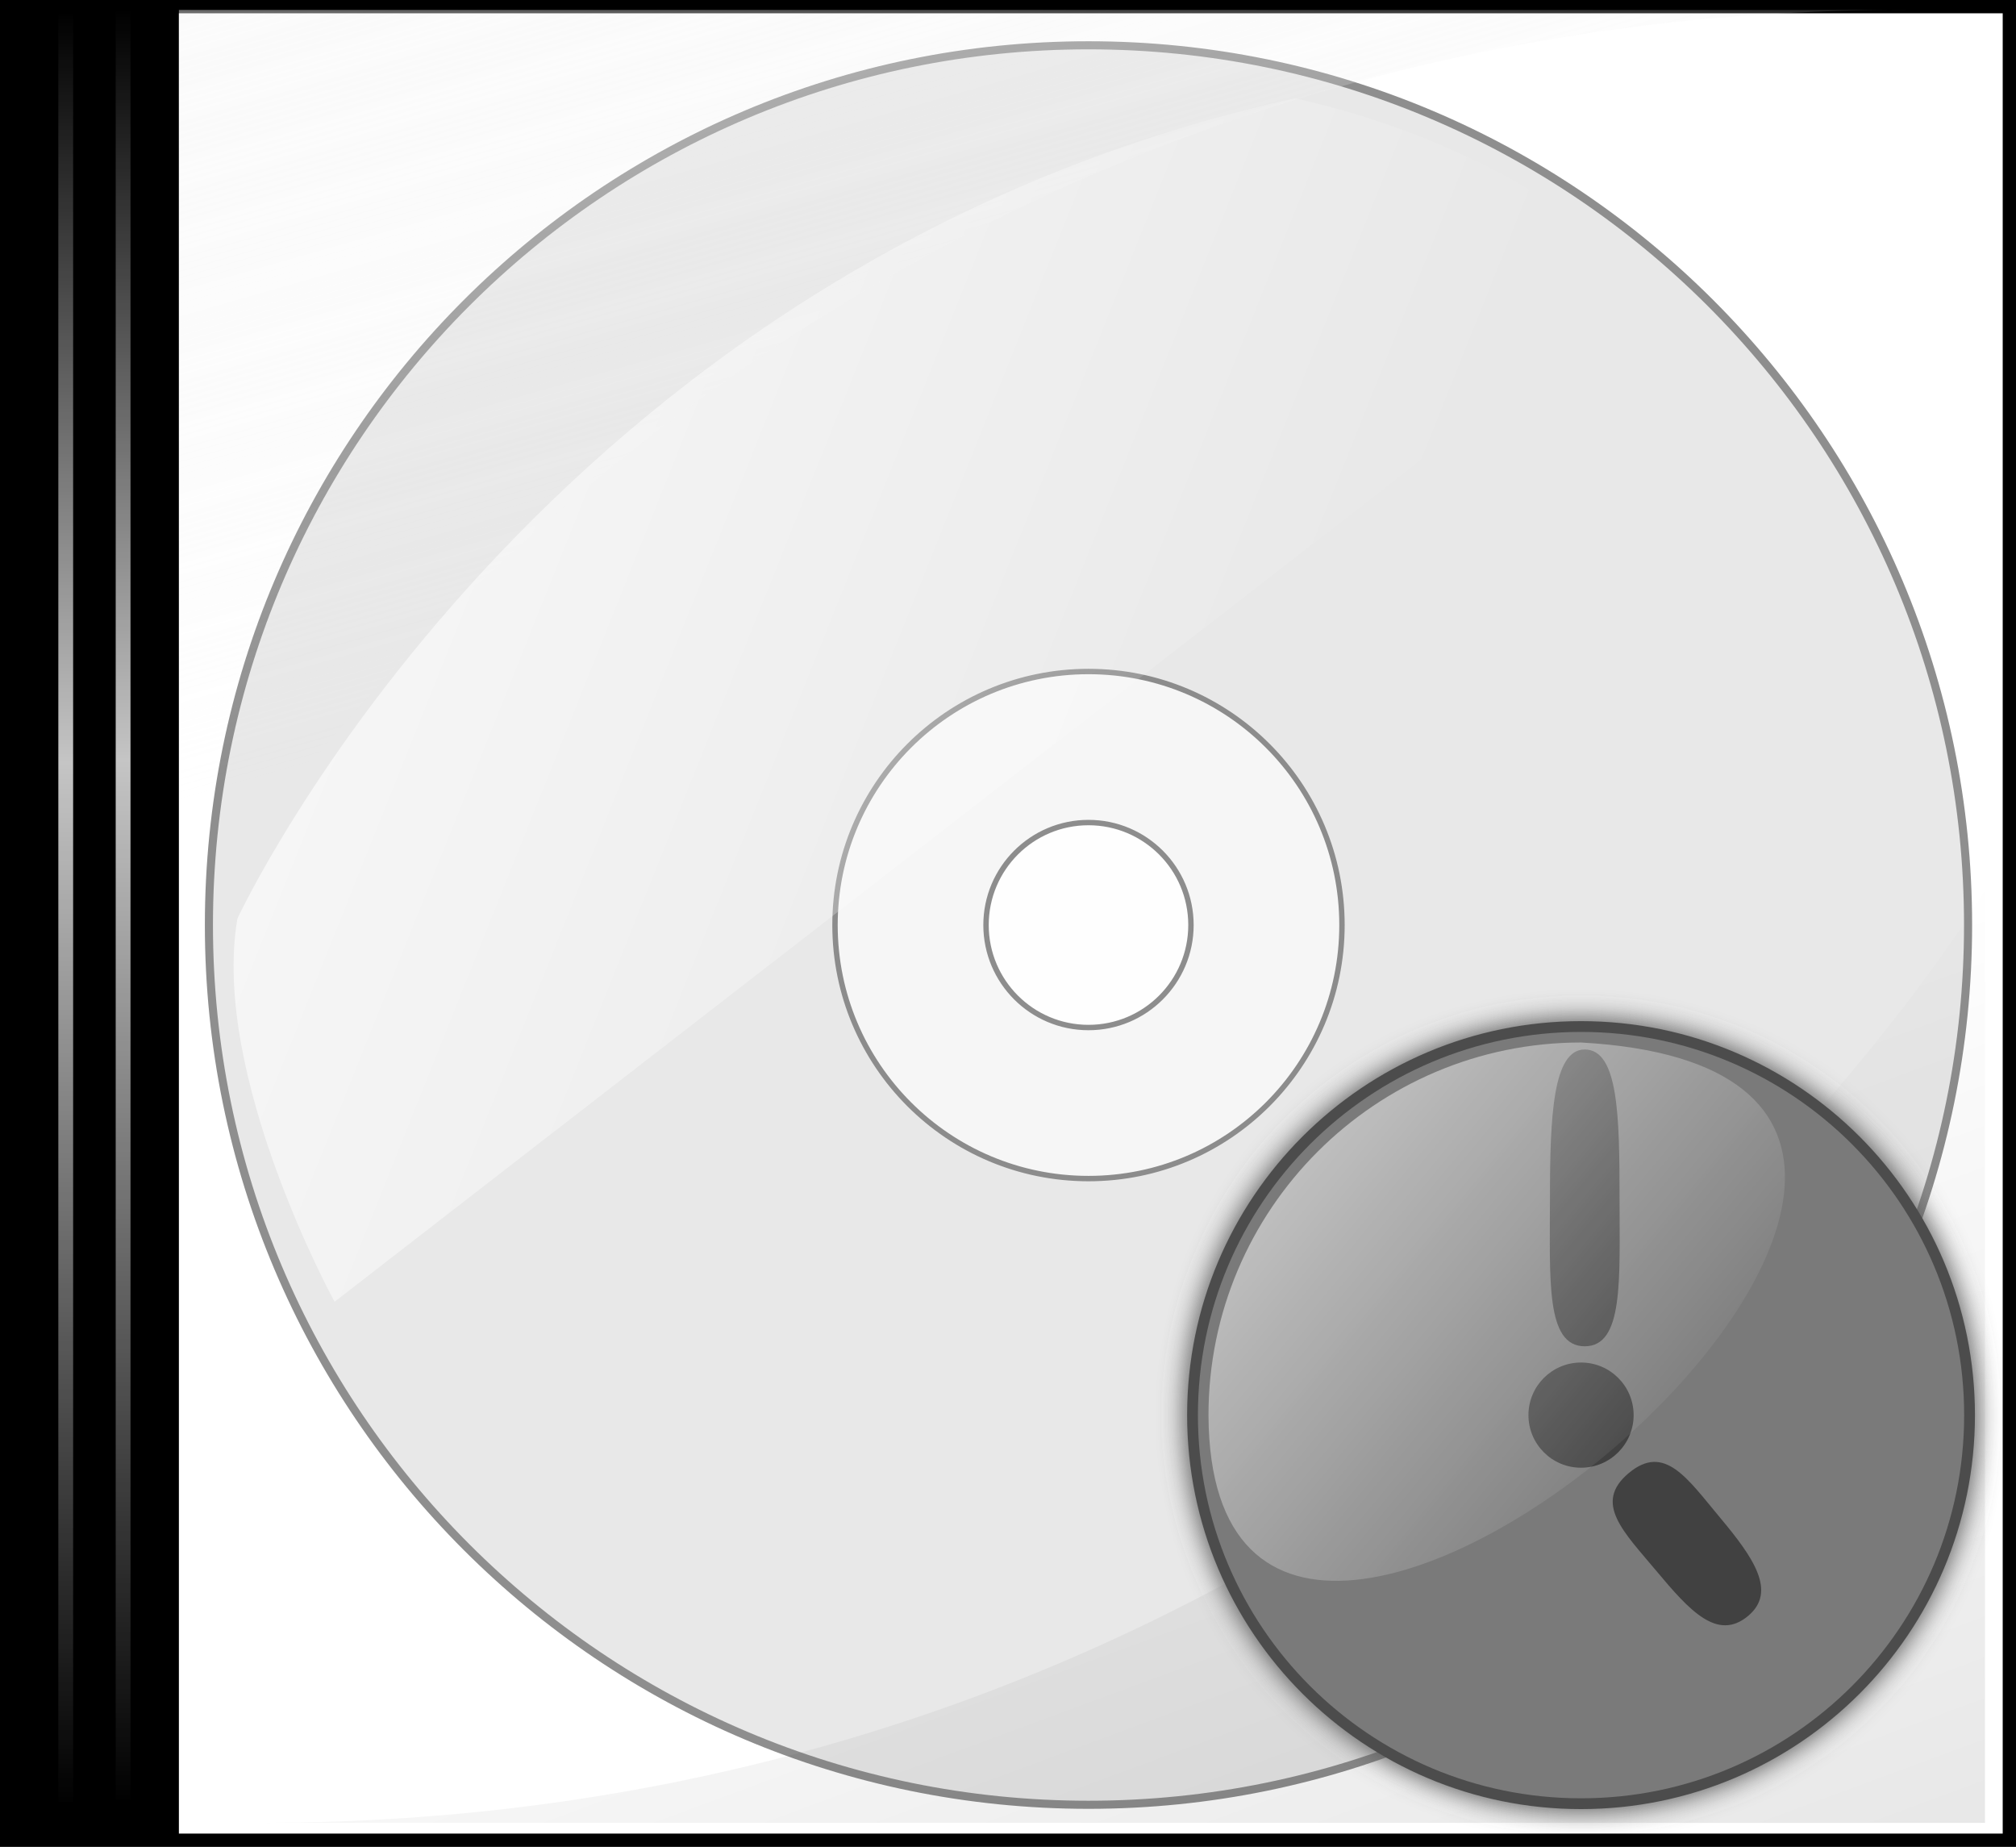
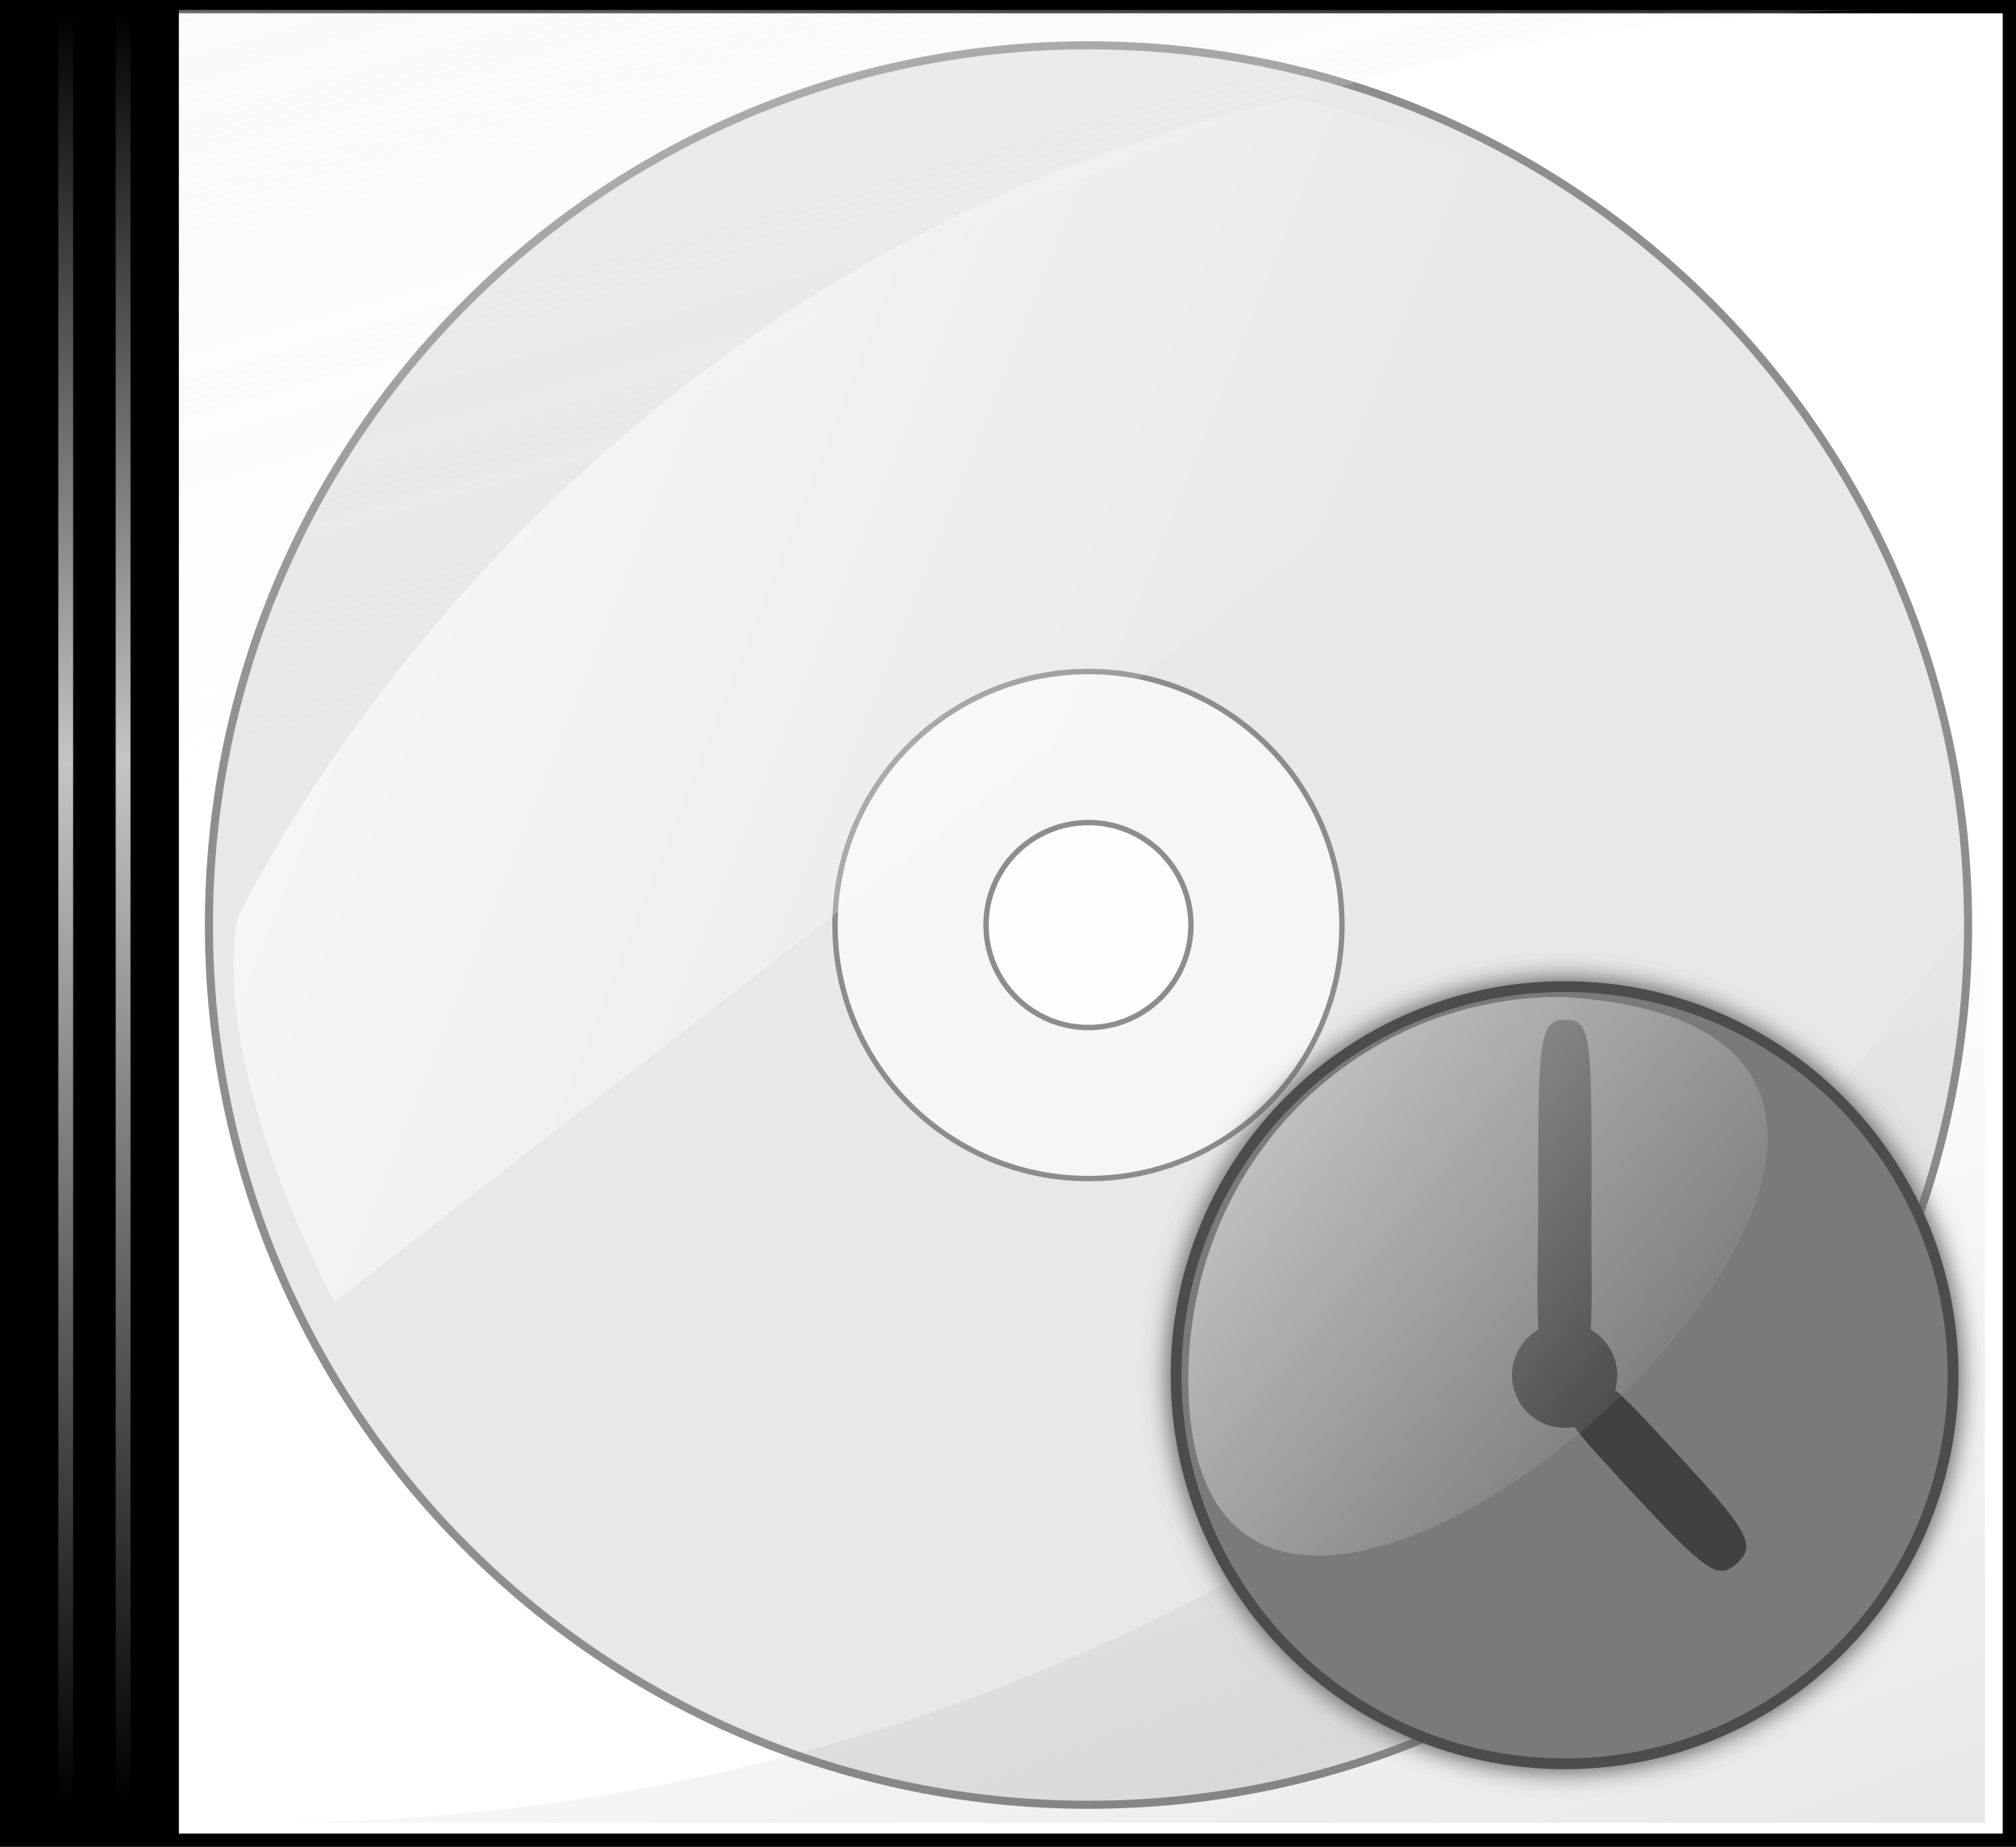
<svg xmlns="http://www.w3.org/2000/svg" xmlns:xlink="http://www.w3.org/1999/xlink" width="747.216" height="684.405" id="svg2" version="1.0">
  <defs id="defs4">
    <linearGradient id="linearGradient3908">
      <stop style="stop-color:#000000;stop-opacity:1;" offset="0" id="stop3910" />
      <stop style="stop-color:#000000;stop-opacity:0;" offset="1" id="stop3912" />
    </linearGradient>
    <linearGradient id="linearGradient3824">
      <stop style="stop-color:#ffffff;stop-opacity:1;" offset="0" id="stop3826" />
      <stop style="stop-color:#ffffff;stop-opacity:0;" offset="1" id="stop3828" />
    </linearGradient>
    <linearGradient id="linearGradient2402">
      <stop id="stop2404" offset="0" style="stop-color:#dadada;stop-opacity:0;" />
      <stop style="stop-color:#dadada;stop-opacity:1;" offset="0.418" id="stop2406" />
      <stop id="stop2408" offset="1" style="stop-color:#dadada;stop-opacity:0;" />
    </linearGradient>
    <linearGradient id="linearGradient3217">
      <stop style="stop-color:#000000;stop-opacity:1;" offset="0" id="stop3219" />
      <stop style="stop-color:#000000;stop-opacity:0;" offset="1" id="stop3221" />
    </linearGradient>
    <linearGradient id="linearGradient3201">
      <stop id="stop3203" offset="0" style="stop-color:#000000;stop-opacity:1;" />
      <stop id="stop3205" offset="1" style="stop-color:#ececec;stop-opacity:0;" />
    </linearGradient>
    <linearGradient id="linearGradient3185">
      <stop style="stop-color:#ffffff;stop-opacity:1;" offset="0" id="stop3187" />
      <stop style="stop-color:#ececec;stop-opacity:0;" offset="1" id="stop3189" />
    </linearGradient>
    <linearGradient id="linearGradient3163">
      <stop style="stop-color:#dadada;stop-opacity:0;" offset="0" id="stop3165" />
      <stop id="stop3171" offset="0.418" style="stop-color:#dadada;stop-opacity:1;" />
      <stop style="stop-color:#dadada;stop-opacity:0;" offset="1" id="stop3167" />
    </linearGradient>
    <linearGradient xlink:href="#linearGradient3163" id="linearGradient3175" gradientUnits="userSpaceOnUse" x1="-702.5" y1="-17.411" x2="-702.5" y2="315.635" gradientTransform="matrix(1.006065,0,0,0.9173051,722.9504,17.42694)" />
    <linearGradient xlink:href="#linearGradient2402" id="linearGradient3181" gradientUnits="userSpaceOnUse" gradientTransform="matrix(13.43366,0,0,2.240087,9457.218,43.20846)" x1="-702.5" y1="-17.432" x2="-702.5" y2="280.087" />
    <linearGradient xlink:href="#linearGradient3185" id="linearGradient3191" x1="-750.242" y1="-98.101" x2="-685.193" y2="128.881" gradientUnits="userSpaceOnUse" gradientTransform="matrix(2.44203,0,0,2.44203,1735.275,-17.25556)" />
    <linearGradient xlink:href="#linearGradient3217" id="linearGradient3223" x1="-832.156" y1="-54.813" x2="-703.456" y2="293.084" gradientUnits="userSpaceOnUse" gradientTransform="matrix(-2.44203,0,0,-2.44203,-900.1118,1004.564)" />
    <linearGradient xlink:href="#linearGradient2402" id="linearGradient2412" gradientUnits="userSpaceOnUse" gradientTransform="matrix(1.987875,0,0,0.9173051,1411.678,17.46748)" x1="-702.5" y1="-17.432" x2="-702.5" y2="315.635" />
    <linearGradient xlink:href="#linearGradient2402" id="linearGradient3180" gradientUnits="userSpaceOnUse" gradientTransform="matrix(13.43366,0,0,2.240087,9478.48,42.34507)" x1="-702.5" y1="-17.432" x2="-702.5" y2="280.087" />
    <linearGradient xlink:href="#linearGradient3824" id="linearGradient3830" x1="74.577" y1="64.405" x2="512" y2="239.405" gradientUnits="userSpaceOnUse" />
    <linearGradient xlink:href="#linearGradient3824" id="linearGradient3887" x1="1125.571" y1="97.89" x2="1365.6" y2="329.405" gradientUnits="userSpaceOnUse" />
    <linearGradient xlink:href="#linearGradient3824" id="linearGradient3890" gradientUnits="userSpaceOnUse" x1="1058.829" y1="74.947" x2="1312.506" y2="285.16" />
    <filter id="filter3898">
      <feGaussianBlur stdDeviation="4.32" id="feGaussianBlur3900" />
    </filter>
    <linearGradient xlink:href="#linearGradient3908" id="linearGradient3914" x1="1432" y1="412.405" x2="1269" y2="256.405" gradientUnits="userSpaceOnUse" />
    <linearGradient xlink:href="#linearGradient3908" id="linearGradient3937" gradientUnits="userSpaceOnUse" x1="1432" y1="412.405" x2="1269" y2="256.405" gradientTransform="translate(-690.2949,276.2157)" />
-     <linearGradient xlink:href="#linearGradient3824" id="linearGradient3213" gradientUnits="userSpaceOnUse" x1="1058.829" y1="74.947" x2="1312.506" y2="285.16" />
+     <linearGradient xlink:href="#linearGradient3824" id="linearGradient2457" gradientUnits="userSpaceOnUse" gradientTransform="matrix(0.9589041,0,0,0.9589041,-1011.973,751.1002)" x1="1058.829" y1="74.947" x2="1312.506" y2="285.16" />
+     <linearGradient xlink:href="#linearGradient3824" id="linearGradient2484" gradientUnits="userSpaceOnUse" gradientTransform="matrix(0.9589041,0,0,0.9589041,-356.4855,636.5489)" x1="1058.829" y1="74.947" x2="1312.506" y2="285.16" />
+     <linearGradient xlink:href="#linearGradient3824" id="linearGradient2486" gradientUnits="userSpaceOnUse" gradientTransform="matrix(0.9678803,0,0,1.00697,-368.4503,630.439)" x1="1058.829" y1="74.947" x2="1312.506" y2="285.16" />
+     <linearGradient xlink:href="#linearGradient3824" id="linearGradient2511" gradientUnits="userSpaceOnUse" gradientTransform="matrix(0.9678803,0,0,1.00697,-368.4503,630.439)" x1="1058.829" y1="74.947" x2="1312.506" y2="285.16" />
+     <linearGradient xlink:href="#linearGradient3824" id="linearGradient2514" gradientUnits="userSpaceOnUse" gradientTransform="matrix(0.9678803,0,0,1.00697,-664.4503,256.439)" x1="1058.829" y1="74.947" x2="1312.506" y2="285.16" />
  </defs>
  <g id="layer1" transform="translate(4.294937,-0.2157009)">
    <rect style="opacity:1;color:#000000;fill:#ffffff;fill-opacity:1;fill-rule:evenodd;stroke:#000000;stroke-width:4.924;stroke-linecap:butt;stroke-linejoin:miter;marker:none;marker-start:none;marker-mid:none;marker-end:none;stroke-miterlimit:4;stroke-dasharray:none;stroke-dashoffset:0;stroke-opacity:1;visibility:visible;display:inline;overflow:visible;enable-background:accumulate" id="rect2383" width="742.292" height="679.481" x="-1.833" y="2.678" />
    <path style="opacity:0.9;fill:#e5e5e5;fill-opacity:1;fill-rule:evenodd;stroke:#828282;stroke-width:1.228;stroke-linecap:round;stroke-linejoin:round;stroke-miterlimit:4;stroke-dasharray:none;stroke-dashoffset:0;stroke-opacity:1" id="path3200" d="M 290,135.797 A 133.5,133.5 0 1 1 23,135.797 A 133.5,133.5 0 1 1 290,135.797 z" transform="matrix(2.44203,0,0,2.44203,16.96893,11.39213)" />
    <rect style="opacity:1;color:#000000;fill:#000000;fill-opacity:1;fill-rule:evenodd;stroke:none;stroke-width:1px;stroke-linecap:butt;stroke-linejoin:miter;marker:none;marker-start:none;marker-mid:none;marker-end:none;stroke-miterlimit:4;stroke-dasharray:none;stroke-dashoffset:0;stroke-opacity:1;visibility:visible;display:inline;overflow:visible;enable-background:accumulate" id="rect3155" width="63.57" height="677.152" x="-1.562" y="3.837" />
    <path style="opacity:0.9;fill:none;fill-rule:evenodd;stroke:url(#linearGradient3181);stroke-width:5.486px;stroke-linecap:butt;stroke-linejoin:miter;stroke-opacity:1" d="M 20.068,5.378 L 20.068,667.884" id="path3177" />
    <path style="opacity:0.9;fill:url(#linearGradient3191);fill-opacity:1;fill-rule:evenodd;stroke:none;stroke-width:1px;stroke-linecap:butt;stroke-linejoin:miter;stroke-opacity:1" d="M 62.016,3.896 L 62.029,349.413 C 62.029,349.413 267.516,0.47 707.844,3.923 C 707.844,3.923 60.289,3.896 62.016,3.896 z" id="path3183" />
    <path id="path3199" d="M 731.423,675.723 L 731.409,330.206 C 731.409,330.206 525.923,679.15 85.595,675.696 C 85.595,675.696 733.149,675.723 731.423,675.723 z" style="opacity:0.25;fill:url(#linearGradient3223);fill-opacity:1;fill-rule:evenodd;stroke:none;stroke-width:1px;stroke-linecap:butt;stroke-linejoin:miter;stroke-opacity:0" />
    <path id="path3178" d="M 41.331,4.515 L 41.331,667.021" style="opacity:0.9;fill:none;fill-rule:evenodd;stroke:url(#linearGradient3180);stroke-width:5.486px;stroke-linecap:butt;stroke-linejoin:miter;stroke-opacity:1" />
    <path transform="matrix(0.7037653,0,0,0.7037653,289.0074,247.4434)" d="M 290,135.797 A 133.5,133.5 0 1 1 23,135.797 A 133.5,133.5 0 1 1 290,135.797 z" id="path3202" style="opacity:0.9;fill:#ffffff;fill-opacity:0.675;fill-rule:evenodd;stroke:#828282;stroke-width:2.842;stroke-linecap:round;stroke-linejoin:round;stroke-miterlimit:4;stroke-dasharray:none;stroke-dashoffset:0;stroke-opacity:1" />
    <path style="opacity:0.9;fill:#ffffff;fill-opacity:1;fill-rule:evenodd;stroke:#828282;stroke-width:7.03;stroke-linecap:round;stroke-linejoin:round;stroke-miterlimit:4;stroke-dasharray:none;stroke-dashoffset:0;stroke-opacity:1" id="path3204" d="M 290,135.797 A 133.5,133.5 0 1 1 23,135.797 A 133.5,133.5 0 1 1 290,135.797 z" transform="matrix(0.2844935,0,0,0.2844935,354.6234,304.3792)" />
    <path style="fill:url(#linearGradient3830);fill-rule:evenodd;stroke:none;stroke-width:1px;stroke-linecap:butt;stroke-linejoin:miter;stroke-opacity:1;fill-opacity:1;opacity:0.8" d="M 88,340.405 C 78,398.405 124,482.405 124,482.405 L 612,104.405 C 612,104.405 568.774,56.461 480,36.405 C 200,98.405 88,340.405 88,340.405 z" id="path3822" transform="translate(-4.294937,0.2157009)" />
-     <g id="g3204" transform="translate(-6,-6)">
-       <path style="opacity:1;fill:#5d5d5d;fill-opacity:1;fill-rule:evenodd;stroke:none;stroke-width:4;stroke-linecap:round;stroke-linejoin:round;stroke-miterlimit:4;stroke-dasharray:none;stroke-dashoffset:0;stroke-opacity:1;filter:url(#filter3898)" id="path3892" d="M 1424,256.405 A 144,144 0 1 1 1136,256.405 A 144,144 0 1 1 1424,256.405 z" transform="matrix(1.020833,0,0,1.020833,-718.9616,268.8739)" />
-       <path transform="translate(-692.2949,274.2157)" d="M 1424,256.405 A 144,144 0 1 1 1136,256.405 A 144,144 0 1 1 1424,256.405 z" id="path3834" style="opacity:1;fill:#7a7a7a;fill-opacity:1;fill-rule:evenodd;stroke:#4c4c4c;stroke-width:4;stroke-linecap:round;stroke-linejoin:round;stroke-miterlimit:4;stroke-dasharray:none;stroke-dashoffset:0;stroke-opacity:1" />
-       <path style="opacity:1;fill:#414141;fill-opacity:1;fill-rule:evenodd;stroke:none;stroke-width:4;stroke-linecap:round;stroke-linejoin:round;stroke-miterlimit:4;stroke-dasharray:none;stroke-dashoffset:0;stroke-opacity:1" id="path3844" d="M 1424,256.405 A 144,144 0 1 1 1136,256.405 A 144,144 0 1 1 1424,256.405 z" transform="matrix(8.219178e-2,0,0,8.219178e-2,482.4996,509.5459)" />
-       <path transform="matrix(0.1353644,0,0,0.1353644,414.4386,495.9122)" d="M 1424,256.405 A 144,144 0 1 1 1136,256.405 A 144,144 0 1 1 1424,256.405 z" id="path3846" style="opacity:1;fill:#414141;fill-opacity:1;fill-rule:evenodd;stroke:none;stroke-width:4;stroke-linecap:round;stroke-linejoin:round;stroke-miterlimit:4;stroke-dasharray:none;stroke-dashoffset:0;stroke-opacity:1" />
-       <path id="path3854" d="M 601.98,450.12 C 601.98,480.476 603.541,505.113 589.082,505.113 C 574.548,505.113 576.184,480.476 576.184,450.12 C 576.184,419.764 577.312,395.128 589.082,395.128 C 601.513,395.128 601.98,419.764 601.98,450.12 z" style="fill:#414141;fill-opacity:1;fill-rule:evenodd;stroke:none;stroke-width:4;stroke-linecap:round;stroke-linejoin:round;stroke-miterlimit:4;stroke-dashoffset:0;stroke-opacity:1" />
-       <path id="path3879" d="M 1136,256.405 C 1136,176.917 1200.512,112.405 1280,112.405 C 1519.487,125.709 1136.869,456.286 1136,256.405 z" style="opacity:0.9;fill:url(#linearGradient3213);fill-opacity:1;fill-rule:evenodd;stroke:none;stroke-width:4;stroke-linecap:round;stroke-linejoin:round;stroke-miterlimit:4;stroke-dashoffset:0;stroke-opacity:1" transform="matrix(0.9589041,0,0,0.9589041,-639.6922,284.7529)" />
-       <path style="fill:#414141;fill-opacity:1;fill-rule:evenodd;stroke:none;stroke-width:4;stroke-linecap:round;stroke-linejoin:round;stroke-miterlimit:4;stroke-dashoffset:0;stroke-opacity:1" d="M 615.701,588.448 C 603.484,573.845 592.14,563.188 605.371,552.119 C 618.671,540.993 627.089,554.098 639.306,568.701 C 651.522,583.305 660.405,596.021 649.635,605.031 C 638.26,614.547 627.917,603.052 615.701,588.448 z" id="path3904" />
+     <g id="g2522">
+       <path transform="matrix(1.020833,0,0,1.020833,-731.0478,248.0842)" d="M 1424,256.405 A 144,144 0 1 1 1136,256.405 A 144,144 0 1 1 1424,256.405 z" id="path2488" style="fill:#5d5d5d;fill-opacity:1;fill-rule:evenodd;stroke:none;stroke-width:4;stroke-linecap:round;stroke-linejoin:round;stroke-miterlimit:4;stroke-dasharray:none;stroke-dashoffset:0;stroke-opacity:1;filter:url(#filter3898)" />
+       <path style="fill:#7a7a7a;fill-opacity:1;fill-rule:evenodd;stroke:#4c4c4c;stroke-width:4;stroke-linecap:round;stroke-linejoin:round;stroke-miterlimit:4;stroke-dasharray:none;stroke-dashoffset:0;stroke-opacity:1" id="path2490" d="M 1424,256.405 A 144,144 0 1 1 1136,256.405 A 144,144 0 1 1 1424,256.405 z" transform="translate(-704.3812,253.426)" />
+       <path style="fill:#414141;fill-opacity:1;fill-rule:evenodd;stroke:none;stroke-width:4;stroke-linecap:round;stroke-linejoin:round;stroke-miterlimit:4;stroke-dasharray:none;stroke-dashoffset:0;stroke-opacity:1" id="path2494" d="M 1424,256.405 A 144,144 0 1 1 1136,256.405 A 144,144 0 1 1 1424,256.405 z" transform="matrix(0.1353644,0,0,0.1353644,402.3524,475.1225)" />
+       <path style="fill:#414141;fill-opacity:1;fill-rule:evenodd;stroke:none;stroke-width:4;stroke-linecap:round;stroke-linejoin:round;stroke-miterlimit:4;stroke-dashoffset:0;stroke-opacity:1" d="M 585.595,446.524 C 585.095,484.291 588.382,514.95 575.692,514.95 C 563.032,514.95 565.789,484.295 565.789,446.524 C 565.789,386.993 565.801,378.097 575.692,378.097 C 585.903,378.097 585.595,384.513 585.595,446.524 z" id="path2496" />
+       <path id="path2498" d="M 600.063,552.654 C 582.885,533.508 567.332,519.393 576.29,511.048 C 585.228,502.721 598.261,518.558 615.795,537.378 C 643.43,567.04 646.801,572.73 639.818,579.235 C 632.611,585.95 628.849,583.551 600.063,552.654 z" style="fill:#414141;fill-opacity:1;fill-rule:evenodd;stroke:none;stroke-width:4;stroke-linecap:round;stroke-linejoin:round;stroke-miterlimit:4;stroke-dashoffset:0;stroke-opacity:1" />
+       <path style="opacity:0.9;fill:url(#linearGradient2514);fill-opacity:1;fill-rule:evenodd;stroke:none;stroke-width:4;stroke-linecap:round;stroke-linejoin:round;stroke-miterlimit:4;stroke-dashoffset:0;stroke-opacity:1" d="M 436.122,511.802 C 436.122,431.76 497.502,369.627 574.436,369.627 C 806.231,383.024 436.963,713.077 436.122,511.802 z" id="path2500" />
    </g>
  </g>
</svg>
